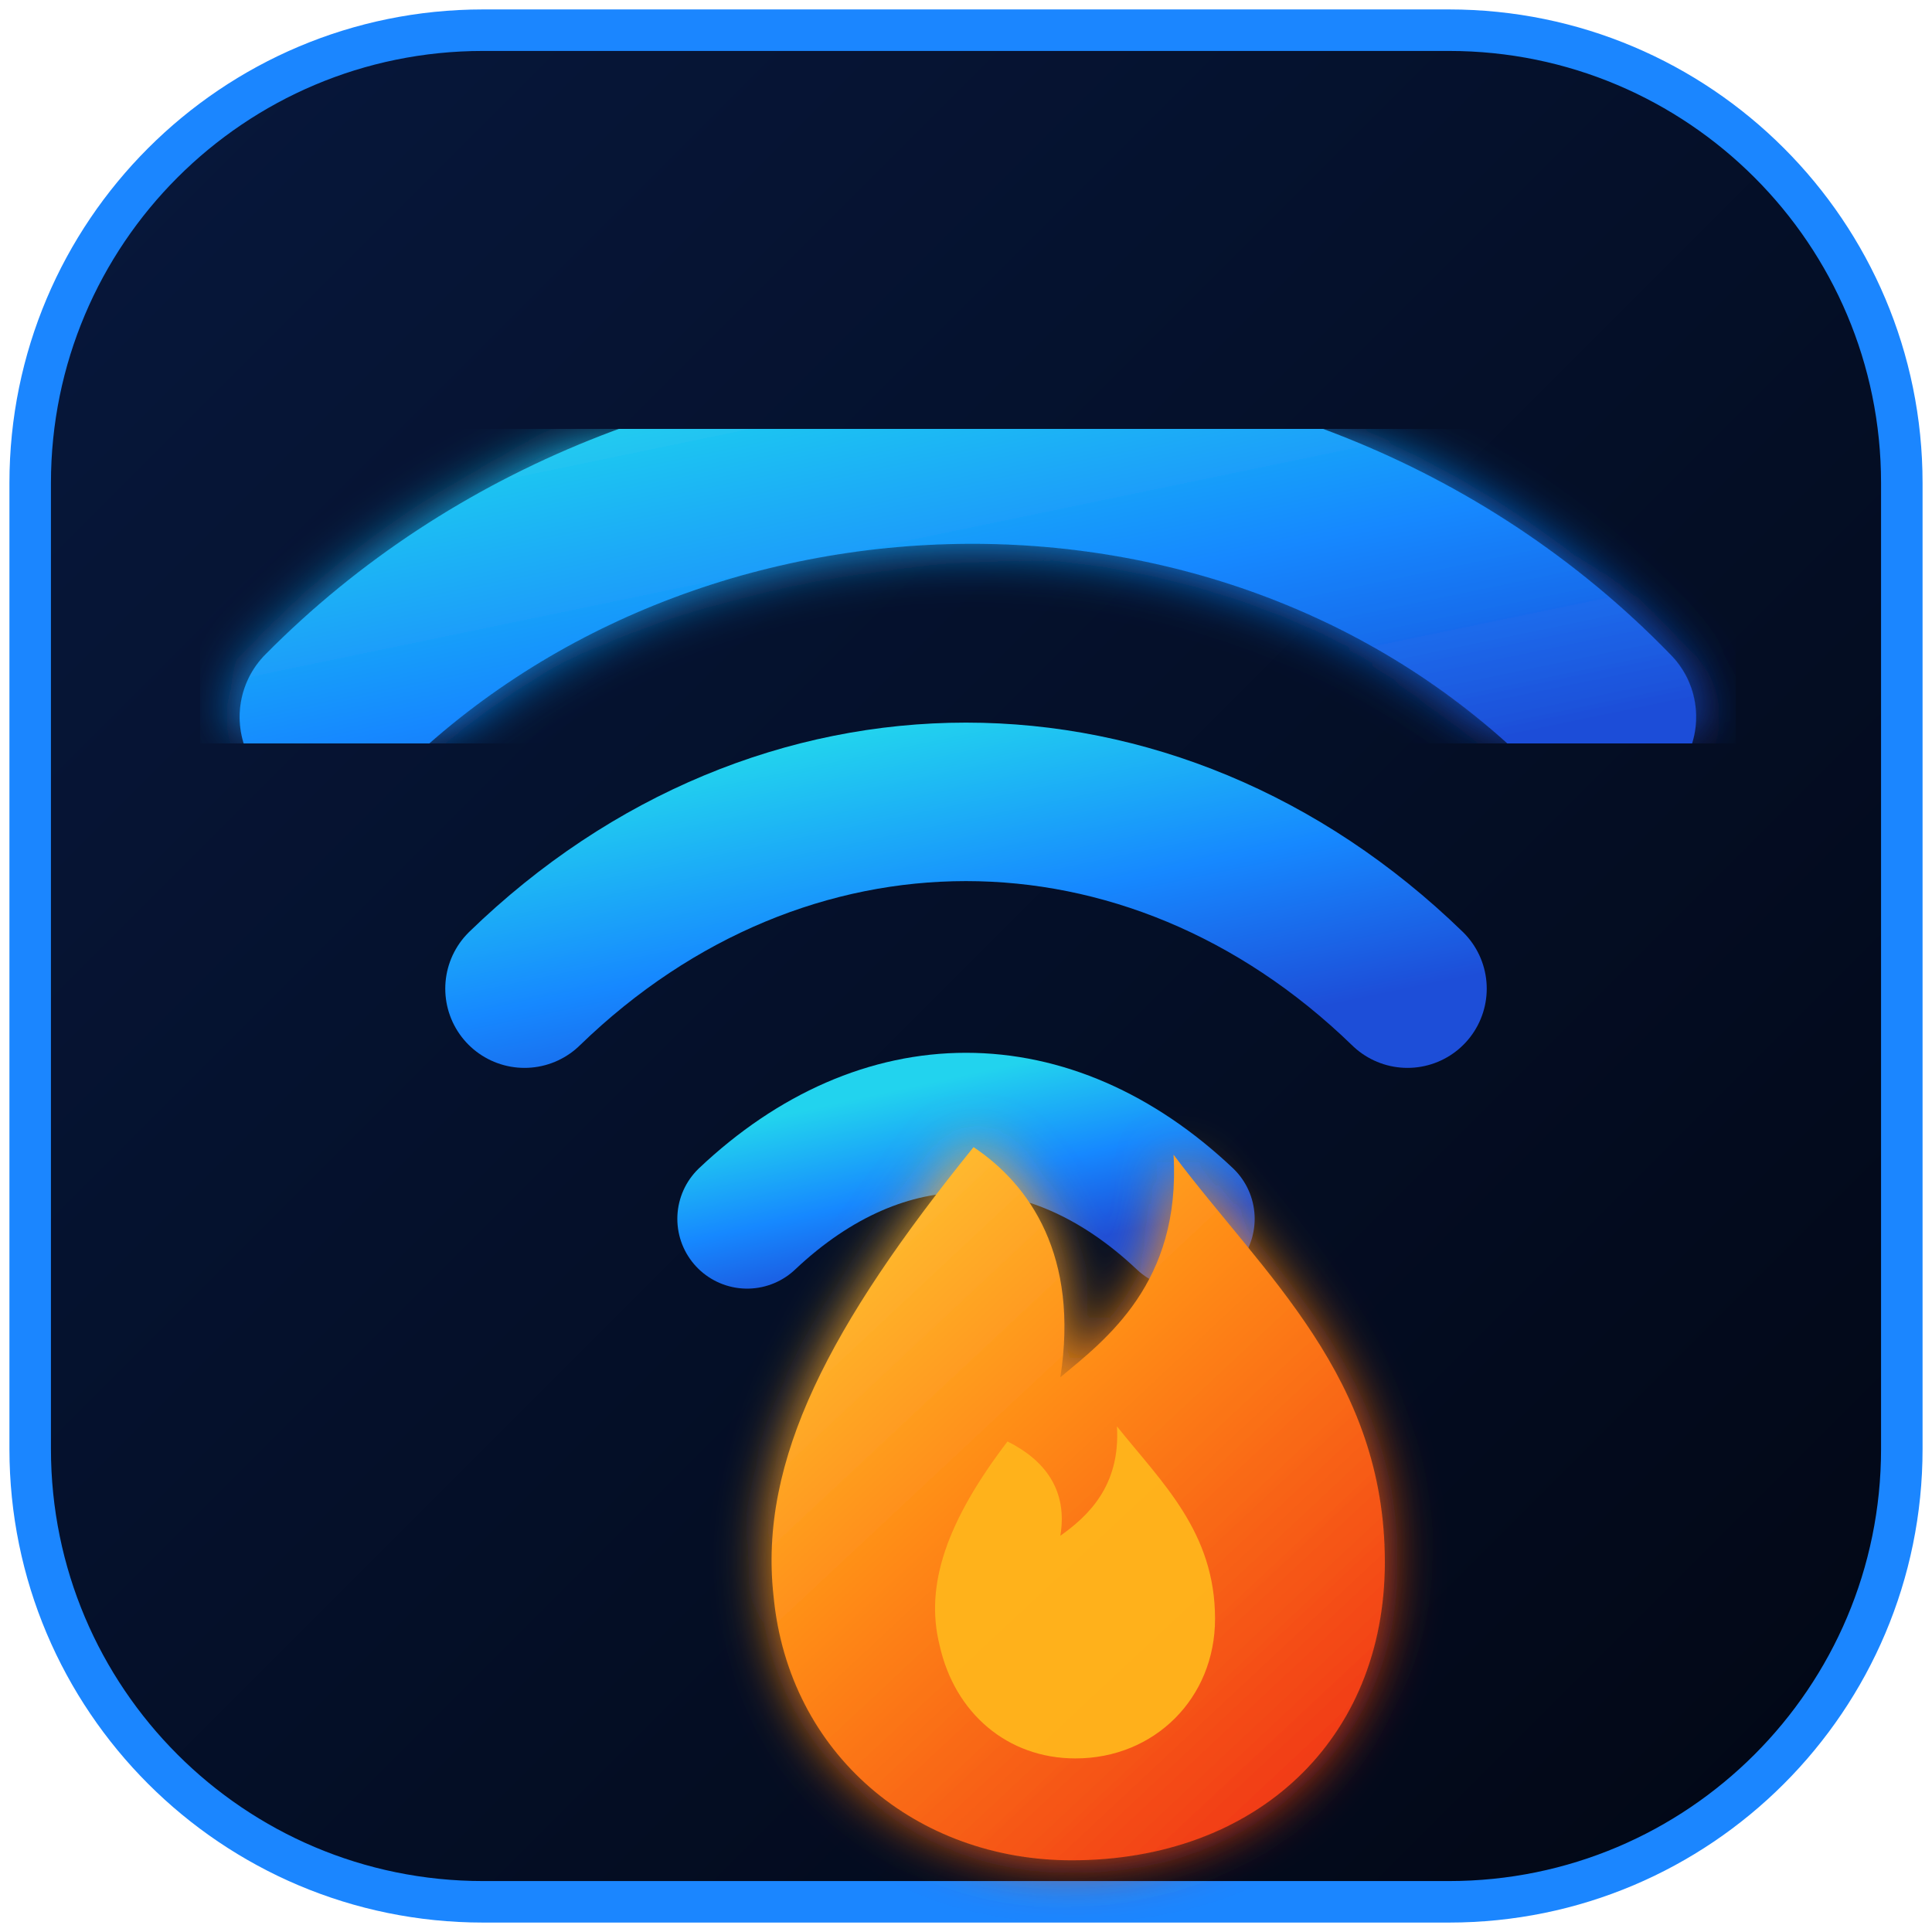
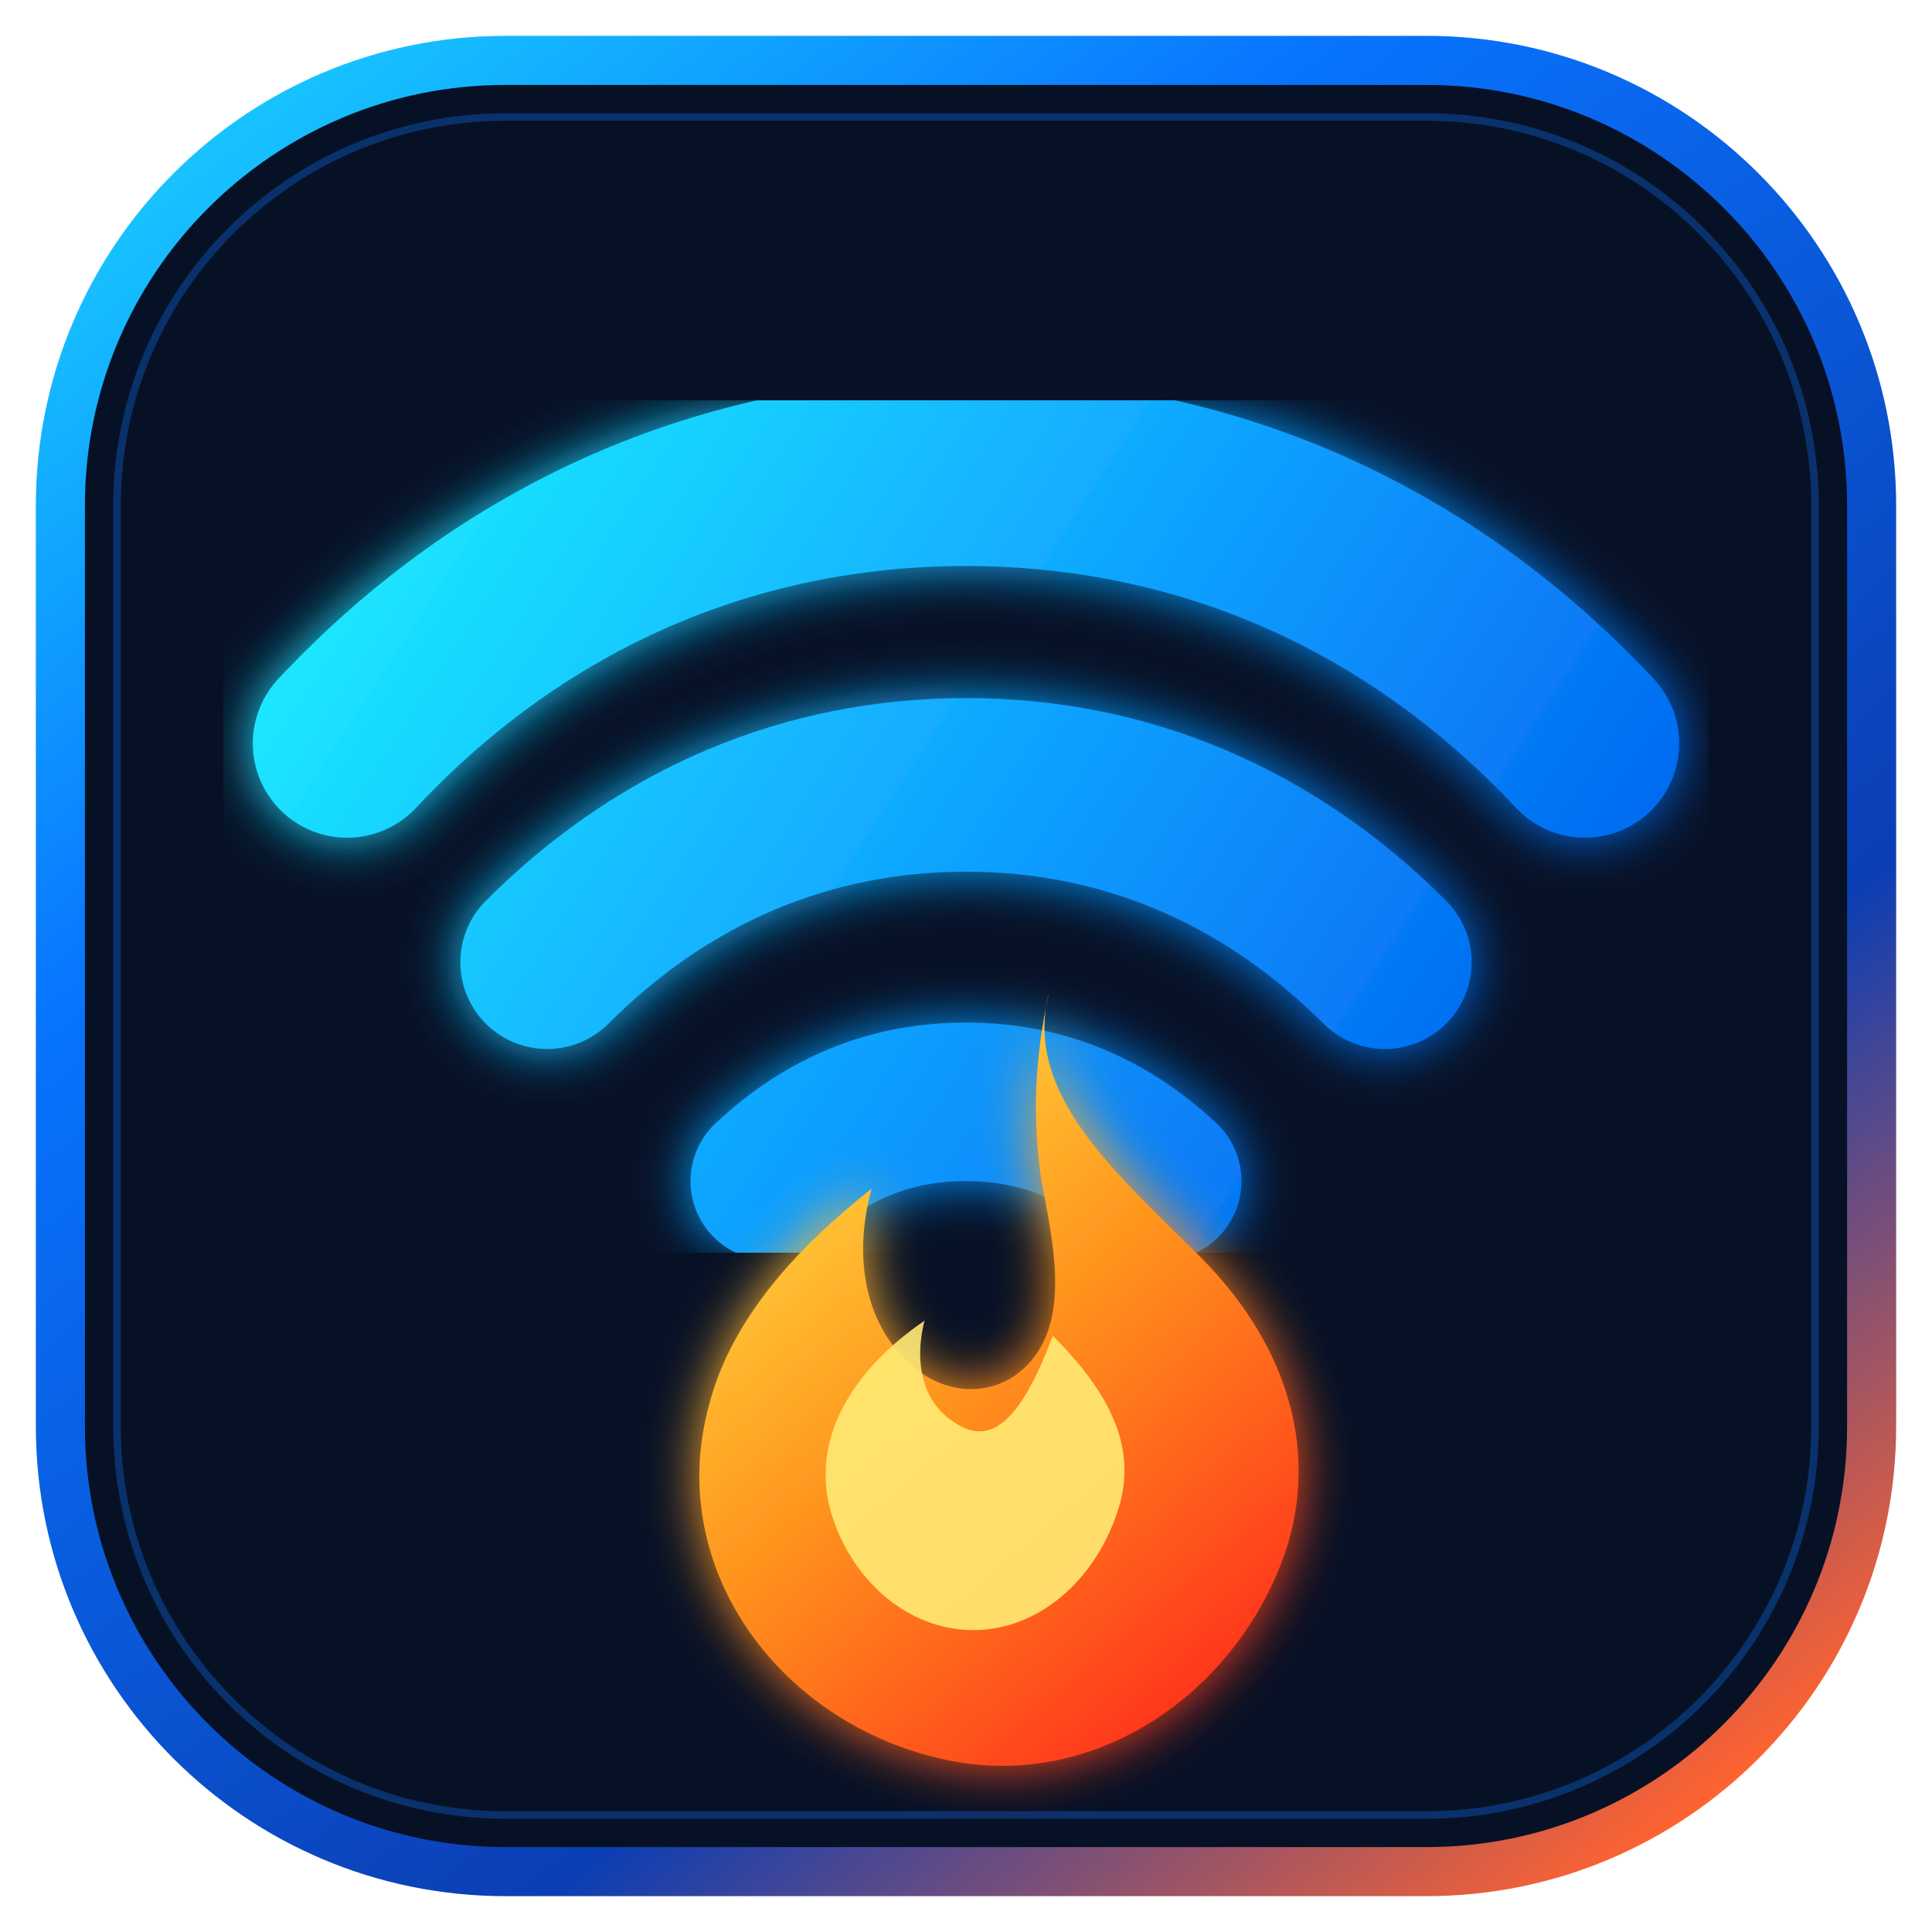
- <svg xmlns="http://www.w3.org/2000/svg" viewBox="0 0 512 512" role="img" aria-label="SpicyWiFi logo">
+ <svg xmlns="http://www.w3.org/2000/svg" viewBox="0 0 512 512" role="img" aria-label="SpicyWiFi">
  <defs>
-     <linearGradient id="bg" x1="0" y1="0" x2="1" y2="1">
-       <stop offset="0" stop-color="#07183d" />
-       <stop offset="1" stop-color="#020714" />
+     <linearGradient id="frame" x1="64" y1="20" x2="430" y2="495" gradientUnits="userSpaceOnUse">
+       <stop stop-color="#18c8ff" />
+       <stop offset=".28" stop-color="#0874ff" />
+       <stop offset=".72" stop-color="#0b3eb4" />
+       <stop offset="1" stop-color="#ff6330" />
    </linearGradient>
-     <linearGradient id="wifi" x1="0" y1="0" x2="1" y2="1">
-       <stop offset="0" stop-color="#22d3ee" />
-       <stop offset=".55" stop-color="#1688ff" />
-       <stop offset="1" stop-color="#1d4ed8" />
+     <linearGradient id="wifi" x1="110" y1="120" x2="410" y2="315" gradientUnits="userSpaceOnUse">
+       <stop stop-color="#1be7ff" />
+       <stop offset=".55" stop-color="#0f9cff" />
+       <stop offset="1" stop-color="#0060ee" />
    </linearGradient>
-     <linearGradient id="flame" x1="0" y1="0" x2=".8" y2="1">
-       <stop offset="0" stop-color="#ffd33d" />
-       <stop offset=".45" stop-color="#ff8a16" />
-       <stop offset="1" stop-color="#f03518" />
+     <linearGradient id="fire" x1="210" y1="300" x2="330" y2="440" gradientUnits="userSpaceOnUse">
+       <stop stop-color="#ffd23d" />
+       <stop offset=".42" stop-color="#ff961e" />
+       <stop offset="1" stop-color="#ff351f" />
    </linearGradient>
    <filter id="glow">
      <feGaussianBlur stdDeviation="7" result="b" />
      <feMerge>
        <feMergeNode in="b" />
        <feMergeNode in="SourceGraphic" />
      </feMerge>
    </filter>
  </defs>
-   <rect x="8" y="8" width="496" height="496" rx="120" fill="url(#bg)" stroke="#1b86ff" stroke-width="11" />
-   <path d="M87 190C177 99 335 96 426 190" fill="none" stroke="url(#wifi)" stroke-width="47" stroke-linecap="round" filter="url(#glow)" />
-   <path d="M139 262c68-66 166-66 234 0" fill="none" stroke="url(#wifi)" stroke-width="42" stroke-linecap="round" />
-   <path d="M198 323c36-34 80-34 116 0" fill="none" stroke="url(#wifi)" stroke-width="37" stroke-linecap="round" />
-   <path d="M258 304c-38 47-57 83-53 119 4 42 38 70 79 70 49 0 83-32 83-79 0-49-32-76-56-108 2 34-18 49-30 59 5-32-8-51-23-61z" fill="url(#flame)" filter="url(#glow)" />
-   <path d="M267 382c-16 21-22 38-18 54 4 18 18 30 36 30 21 0 37-16 37-37 0-23-14-36-26-51 1 16-8 24-15 29 2-12-4-20-14-25z" fill="#ffb51b" opacity=".95" />
+   <rect x="16" y="16" width="480" height="480" rx="118" fill="#071126" stroke="url(#frame)" stroke-width="13" />
+   <rect x="31" y="31" width="450" height="450" rx="103" fill="none" stroke="#093678" stroke-width="2" opacity=".85" />
+   <g fill="none" stroke="url(#wifi)" stroke-linecap="round" filter="url(#glow)">
+     <path d="M92 197C136 150 193 125 256 125s120 25 164 72" stroke-width="50" />
+     <path d="M145 255c31-31 69-47 111-47s80 16 111 47" stroke-width="46" />
+     <path d="M204 313c15-14 32-21 52-21s37 7 52 21" stroke-width="42" />
+   </g>
+   <path d="M278 263c-7 27 18 48 40 70 25 25 33 56 20 85-15 34-51 57-89 48-43-10-73-51-61-94 6-23 24-42 43-57-5 18-2 37 12 48 9 7 21 7 29-1 12-12 7-33 4-49-3-20-1-36 2-50z" fill="url(#fire)" filter="url(#glow)" />
+   <path d="M279 354c15 15 23 30 17 47-6 18-21 31-38 31-18 0-33-14-38-32-5-19 6-37 25-50-3 12 0 22 8 27 9 6 17 1 26-23z" fill="#ffea73" opacity=".9" />
</svg>
